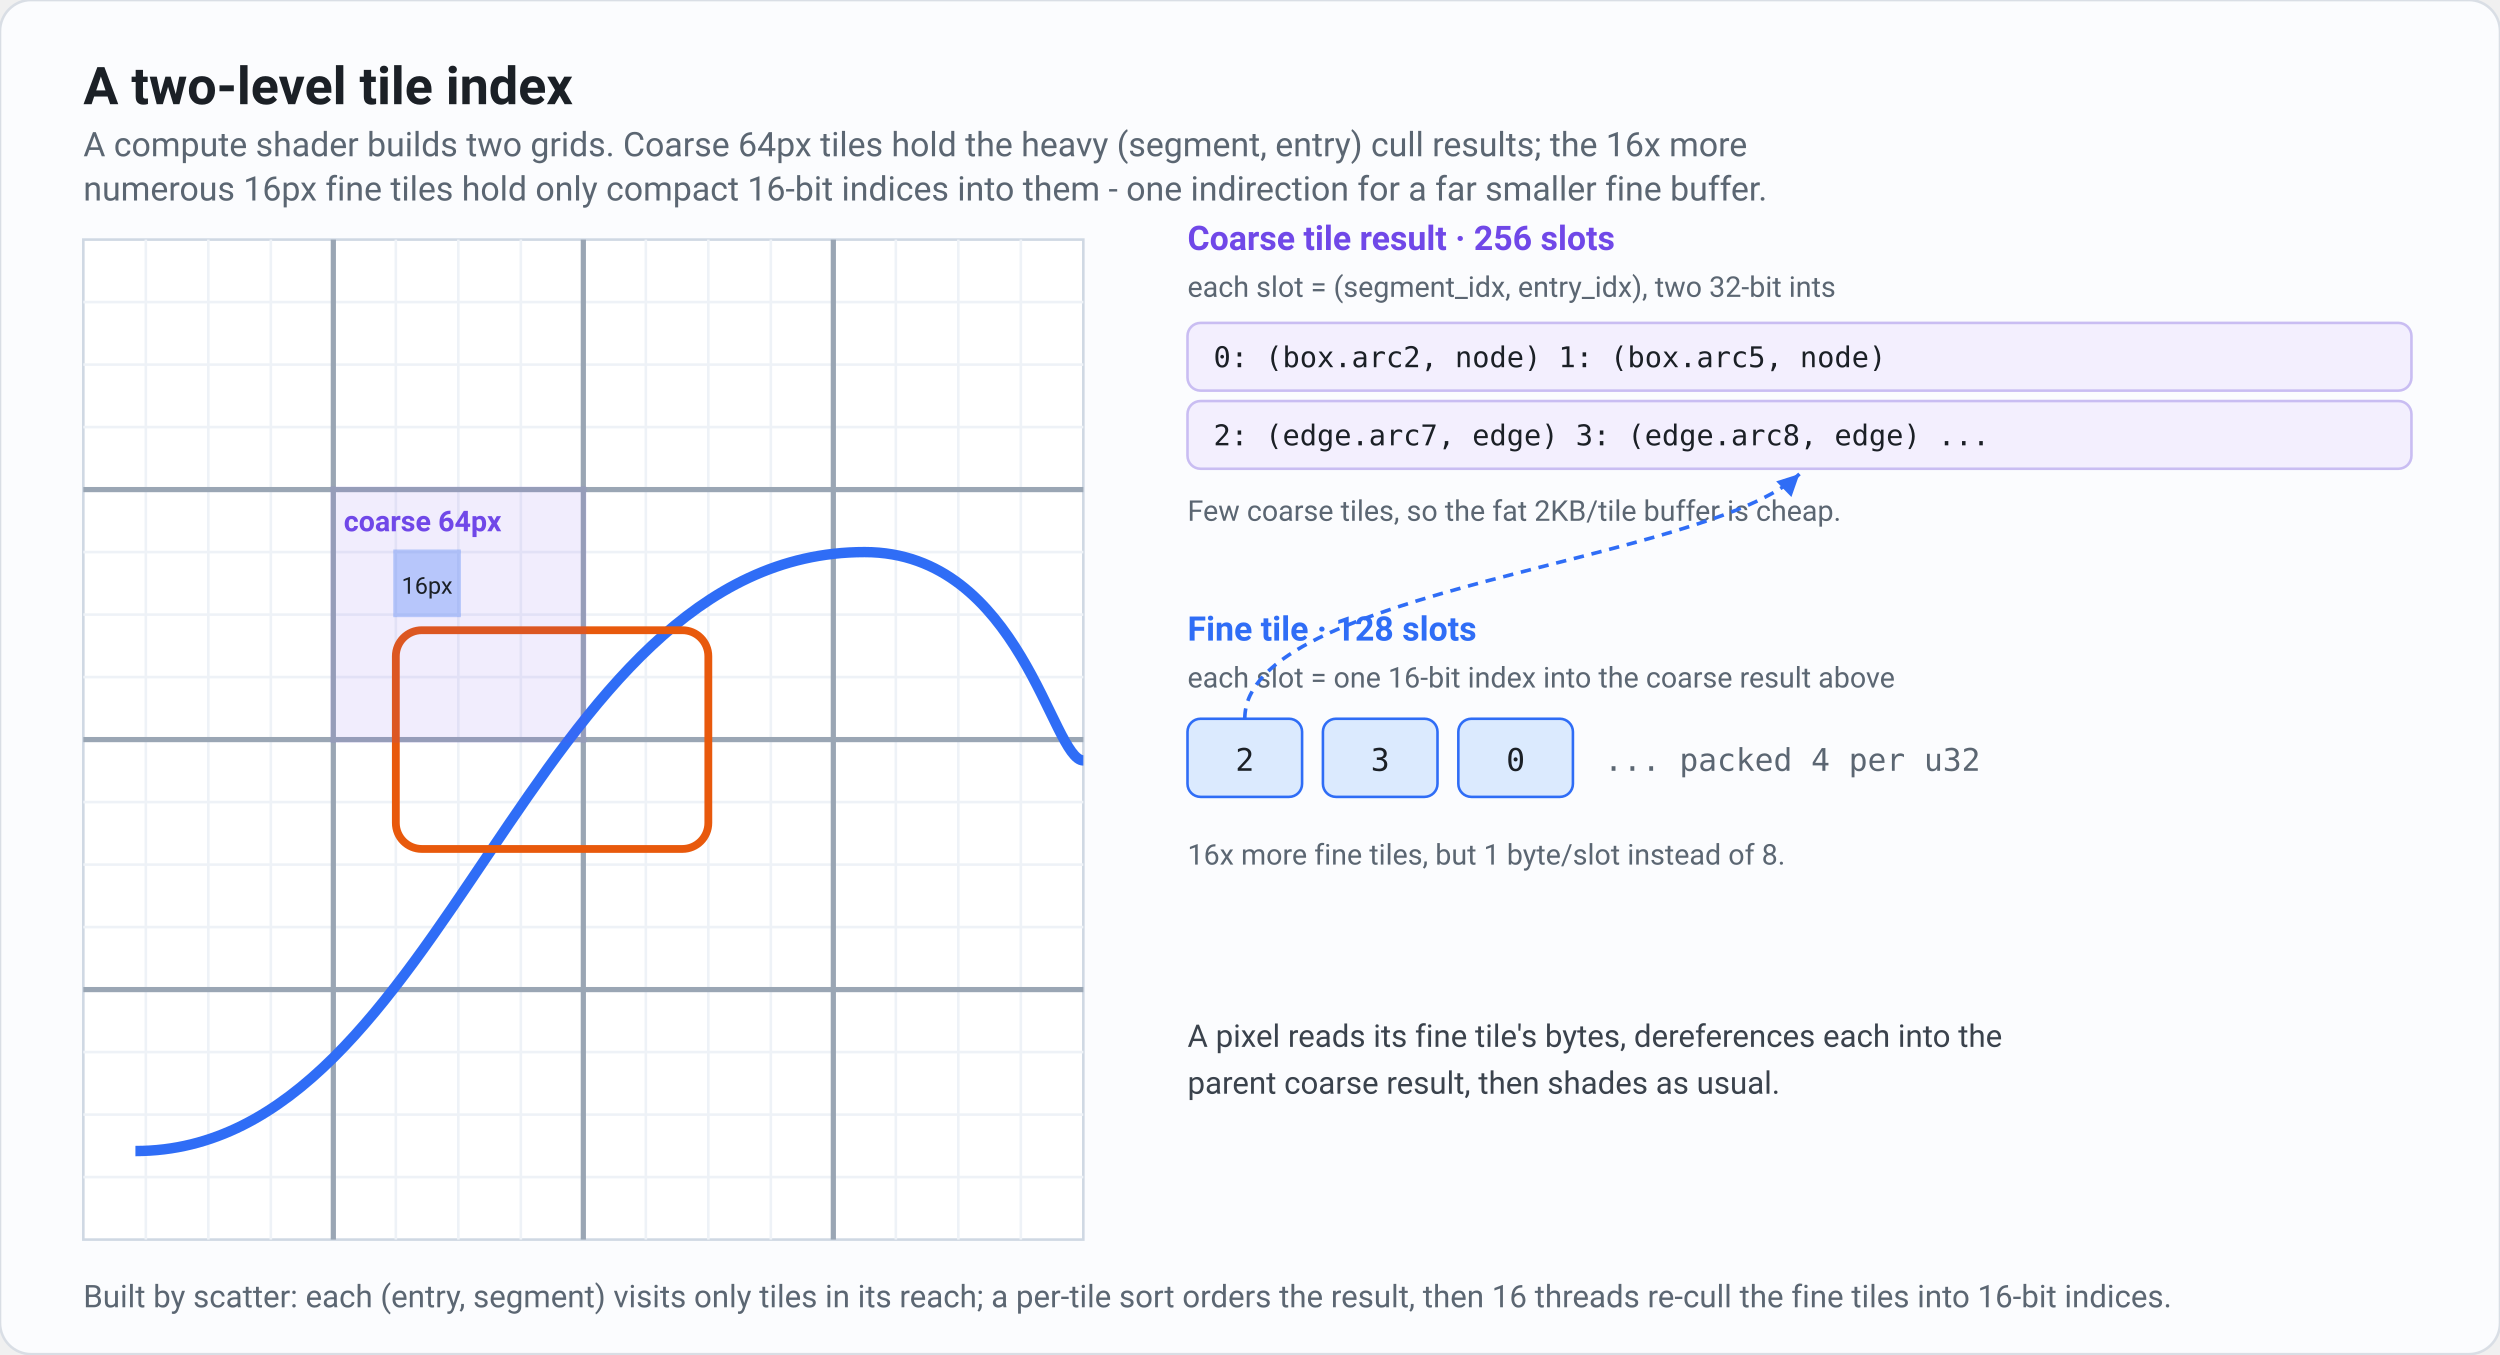
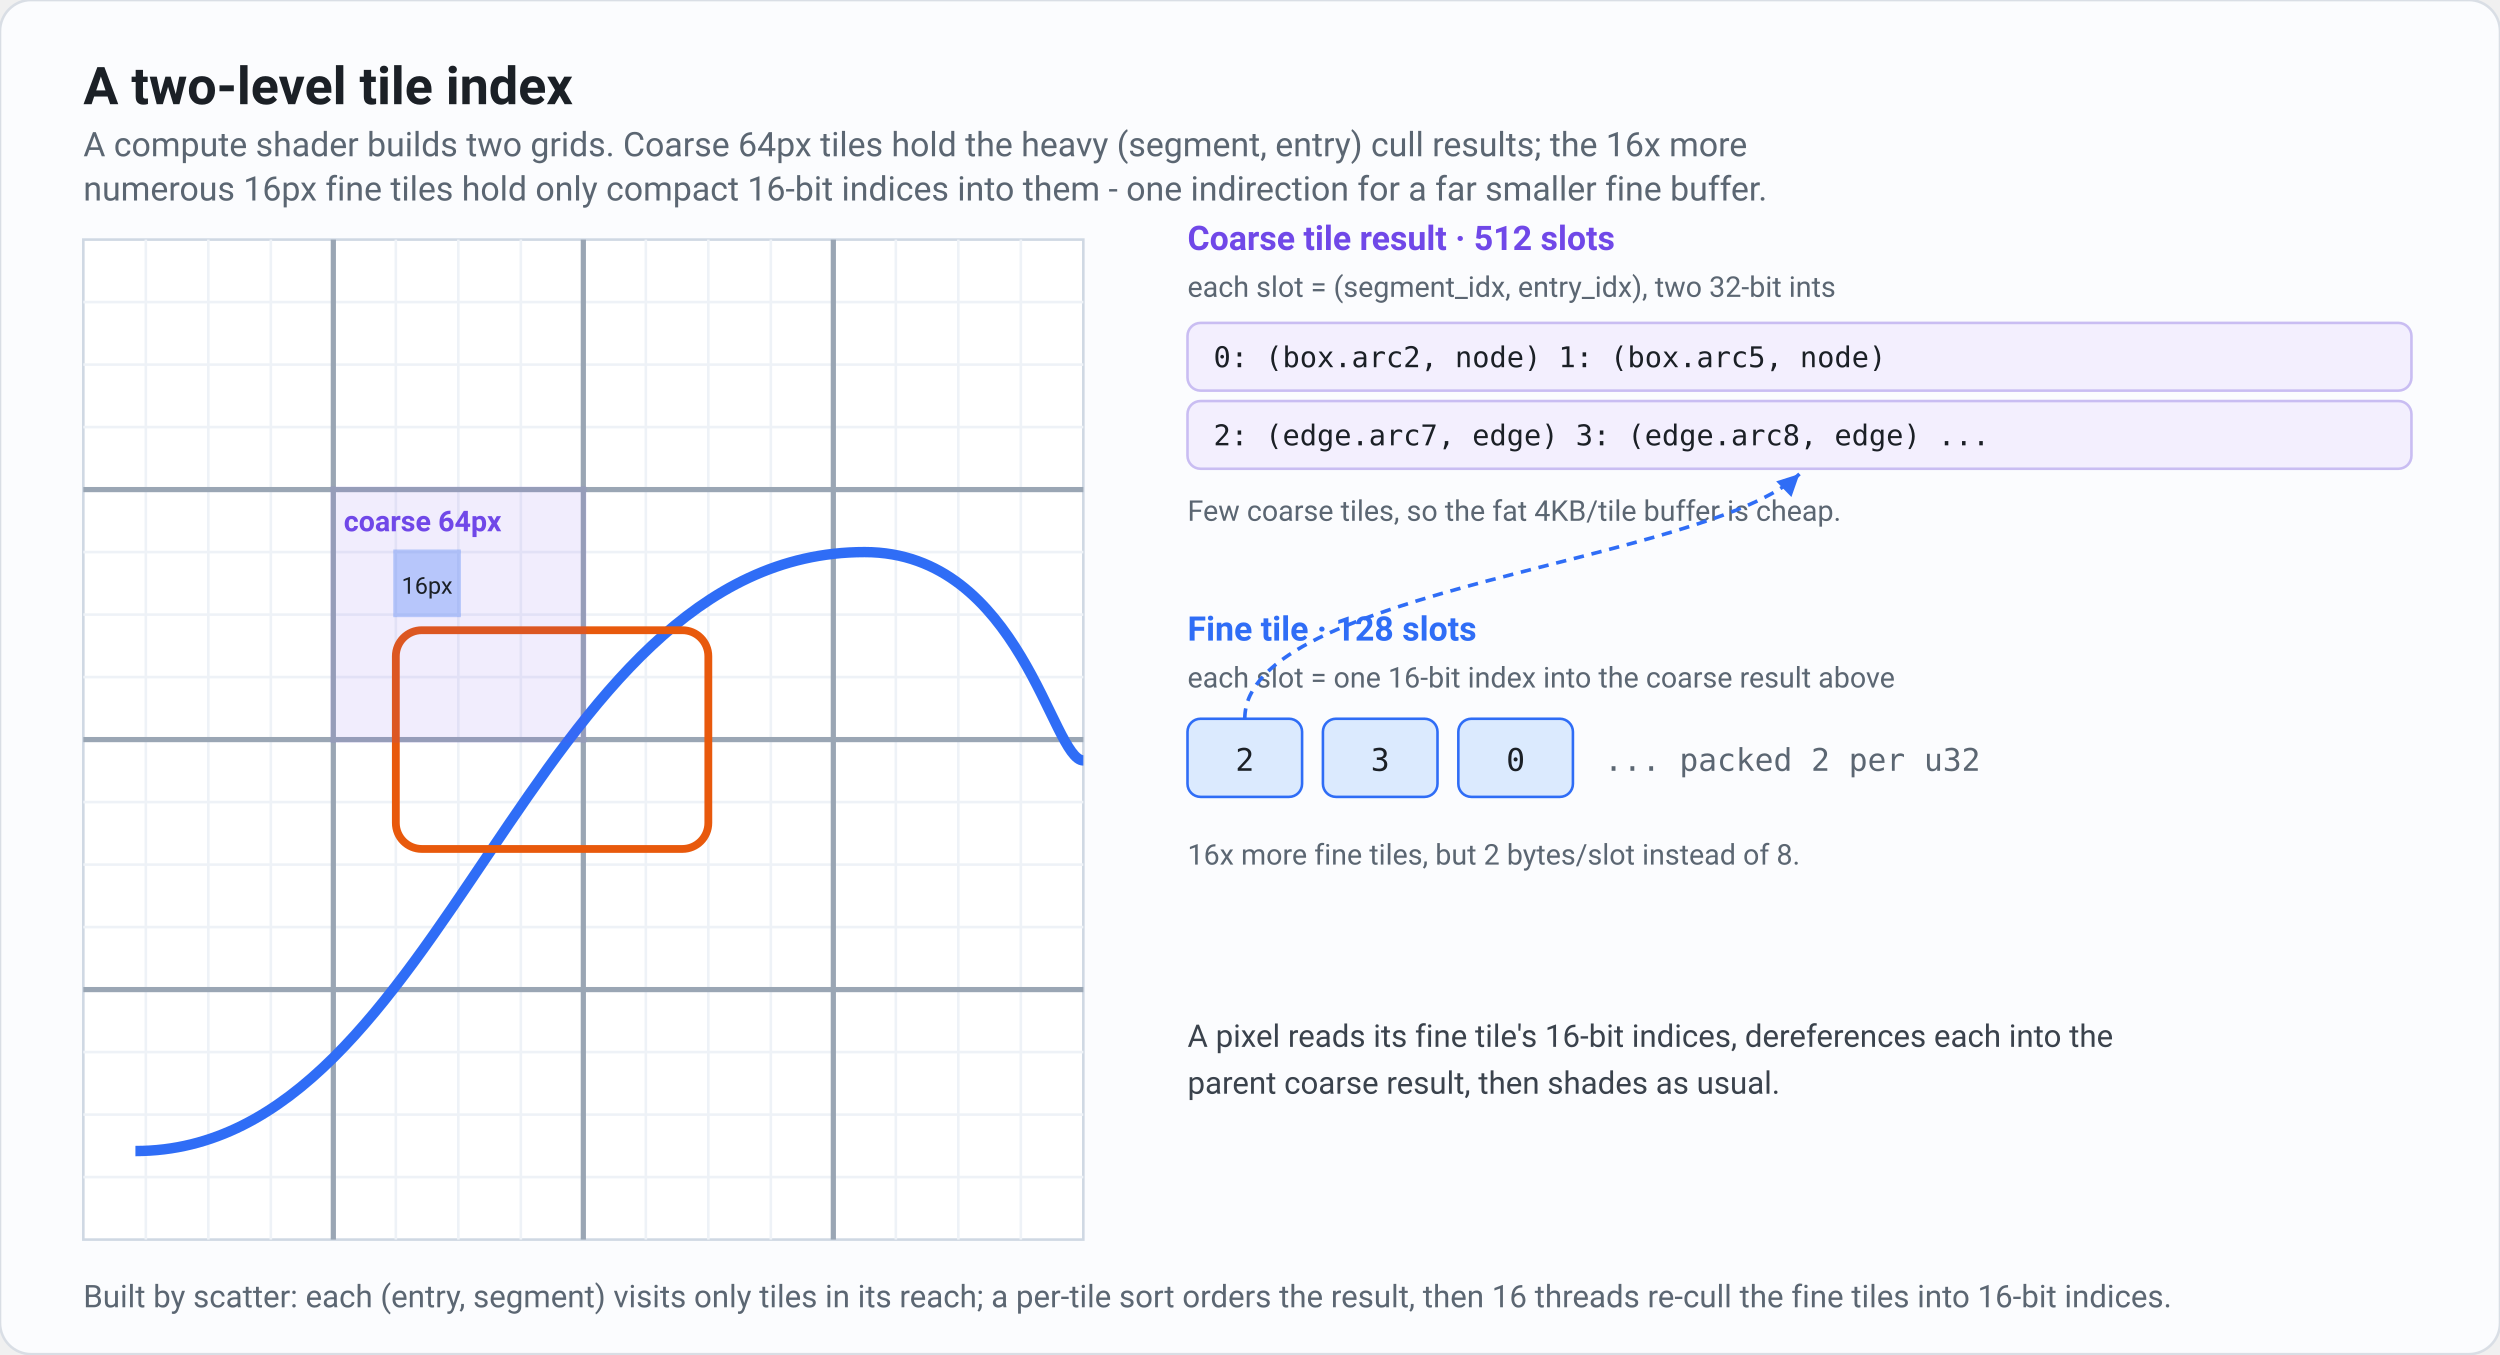
<svg xmlns="http://www.w3.org/2000/svg" viewBox="0 0 960 520" font-family="ui-sans-serif, -apple-system, Segoe UI, Roboto, sans-serif">
  <rect x="0" y="0" width="960" height="520" rx="12" fill="#fbfcfe" stroke="#d9dee5" />
  <text x="32" y="40" font-size="20" font-weight="700" fill="#1b2026">A two-level tile index</text>
  <text x="32" y="60" font-size="13" fill="#5b6672">A compute shader builds two grids. Coarse 64px tiles hold the heavy (segment, entry) cull results; the 16x more</text>
  <text x="32" y="77" font-size="13" fill="#5b6672">numerous 16px fine tiles hold only compact 16-bit indices into them - one indirection for a far smaller fine buffer.</text>
  <g transform="translate(32,92)">
    <rect x="0" y="0" width="384" height="384" fill="#ffffff" stroke="#cfd8e3" />
    <g stroke="#eef2f7" stroke-width="1">
      <line x1="24" y1="0" x2="24" y2="384" />
      <line x1="48" y1="0" x2="48" y2="384" />
      <line x1="72" y1="0" x2="72" y2="384" />
      <line x1="120" y1="0" x2="120" y2="384" />
      <line x1="144" y1="0" x2="144" y2="384" />
      <line x1="168" y1="0" x2="168" y2="384" />
      <line x1="216" y1="0" x2="216" y2="384" />
      <line x1="240" y1="0" x2="240" y2="384" />
      <line x1="264" y1="0" x2="264" y2="384" />
      <line x1="312" y1="0" x2="312" y2="384" />
      <line x1="336" y1="0" x2="336" y2="384" />
      <line x1="360" y1="0" x2="360" y2="384" />
      <line x1="0" y1="24" x2="384" y2="24" />
      <line x1="0" y1="48" x2="384" y2="48" />
      <line x1="0" y1="72" x2="384" y2="72" />
      <line x1="0" y1="120" x2="384" y2="120" />
      <line x1="0" y1="144" x2="384" y2="144" />
      <line x1="0" y1="168" x2="384" y2="168" />
      <line x1="0" y1="216" x2="384" y2="216" />
      <line x1="0" y1="240" x2="384" y2="240" />
      <line x1="0" y1="264" x2="384" y2="264" />
      <line x1="0" y1="312" x2="384" y2="312" />
      <line x1="0" y1="336" x2="384" y2="336" />
      <line x1="0" y1="360" x2="384" y2="360" />
    </g>
    <g stroke="#9aa6b4" stroke-width="2">
      <line x1="96" y1="0" x2="96" y2="384" />
      <line x1="192" y1="0" x2="192" y2="384" />
      <line x1="288" y1="0" x2="288" y2="384" />
      <line x1="0" y1="96" x2="384" y2="96" />
      <line x1="0" y1="192" x2="384" y2="192" />
      <line x1="0" y1="288" x2="384" y2="288" />
    </g>
    <path d="M 20 350 C 140 350 170 120 300 120 C 360 120 372 200 384 200" fill="none" stroke="#2f6df6" stroke-width="4" />
    <rect x="120" y="150" width="120" height="84" rx="10" fill="none" stroke="#e8590c" stroke-width="3" />
    <rect x="96" y="96" width="96" height="96" fill="#7048e8" opacity="0.10" stroke="#7048e8" stroke-width="2.5" />
    <text x="100" y="112" font-size="11" font-weight="700" fill="#7048e8">coarse 64px</text>
    <rect x="120" y="120" width="24" height="24" fill="#2f6df6" opacity="0.30" stroke="#2f6df6" stroke-width="2" />
    <text x="132" y="136" font-size="9" fill="#1b2026" text-anchor="middle">16px</text>
  </g>
  <g transform="translate(456,96)">
-     <text x="0" y="0" font-size="13" font-weight="700" fill="#7048e8">Coarse tile result · 256 slots</text>
+     <text x="0" y="0" font-size="13" font-weight="700" fill="#7048e8">Coarse tile result · 512 slots</text>
    <text x="0" y="18" font-size="11" fill="#5b6672">each slot = (segment_idx, entry_idx), two 32-bit ints</text>
    <g font-size="11" font-family="ui-monospace, monospace">
      <rect x="0" y="28" width="470" height="26" rx="5" fill="#f3effe" stroke="#c9bdf2" />
      <text x="10" y="45" fill="#1b2026">0:  (box.arc2, node)   1:  (box.arc5, node)</text>
      <rect x="0" y="58" width="470" height="26" rx="5" fill="#f3effe" stroke="#c9bdf2" />
      <text x="10" y="75" fill="#1b2026">2:  (edge.arc7, edge)  3:  (edge.arc8, edge)  ...</text>
    </g>
-     <text x="0" y="104" font-size="11" fill="#5b6672">Few coarse tiles, so the fat 2KB/tile buffer is cheap.</text>
+     <text x="0" y="104" font-size="11" fill="#5b6672">Few coarse tiles, so the fat 4KB/tile buffer is cheap.</text>
    <text x="0" y="150" font-size="13" font-weight="700" fill="#2f6df6">Fine tile · 128 slots</text>
    <text x="0" y="168" font-size="11" fill="#5b6672">each slot = one 16-bit index into the coarse result above</text>
    <g font-size="12" font-family="ui-monospace, monospace">
      <rect x="0" y="180" width="44" height="30" rx="5" fill="#dbeafe" stroke="#2f6df6" />
      <text x="22" y="200" fill="#1b2026" text-anchor="middle">2</text>
      <rect x="52" y="180" width="44" height="30" rx="5" fill="#dbeafe" stroke="#2f6df6" />
      <text x="74" y="200" fill="#1b2026" text-anchor="middle">3</text>
      <rect x="104" y="180" width="44" height="30" rx="5" fill="#dbeafe" stroke="#2f6df6" />
      <text x="126" y="200" fill="#1b2026" text-anchor="middle">0</text>
-       <text x="160" y="200" fill="#5b6672">... packed 4 per u32</text>
+       <text x="160" y="200" fill="#5b6672">... packed 2 per u32</text>
    </g>
-     <text x="0" y="236" font-size="11" fill="#5b6672">16x more fine tiles, but 1 byte/slot instead of 8.</text>
+     <text x="0" y="236" font-size="11" fill="#5b6672">16x more fine tiles, but 2 bytes/slot instead of 8.</text>
    <defs>
      <marker id="arT" markerWidth="9" markerHeight="9" refX="6" refY="3" orient="auto">
        <path d="M0,0 L6,3 L0,6 Z" fill="#2f6df6" />
      </marker>
    </defs>
    <path d="M 22 180 C 22 130 200 120 235 86" fill="none" stroke="#2f6df6" stroke-width="1.4" stroke-dasharray="4 3" marker-end="url(#arT)" />
-     <text x="0" y="306" font-size="12" fill="#3a424c">A pixel reads its fine tile's bytes, dereferences each into the</text>
+     <text x="0" y="306" font-size="12" fill="#3a424c">A pixel reads its fine tile's 16-bit indices, dereferences each into the</text>
    <text x="0" y="324" font-size="12" fill="#3a424c">parent coarse result, then shades as usual.</text>
  </g>
  <text x="32" y="502" font-size="12" fill="#5b6672">Built by scatter: each (entry, segment) visits only tiles in its reach; a per-tile sort orders the result, then 16 threads re-cull the fine tiles into 16-bit indices.</text>
</svg>
